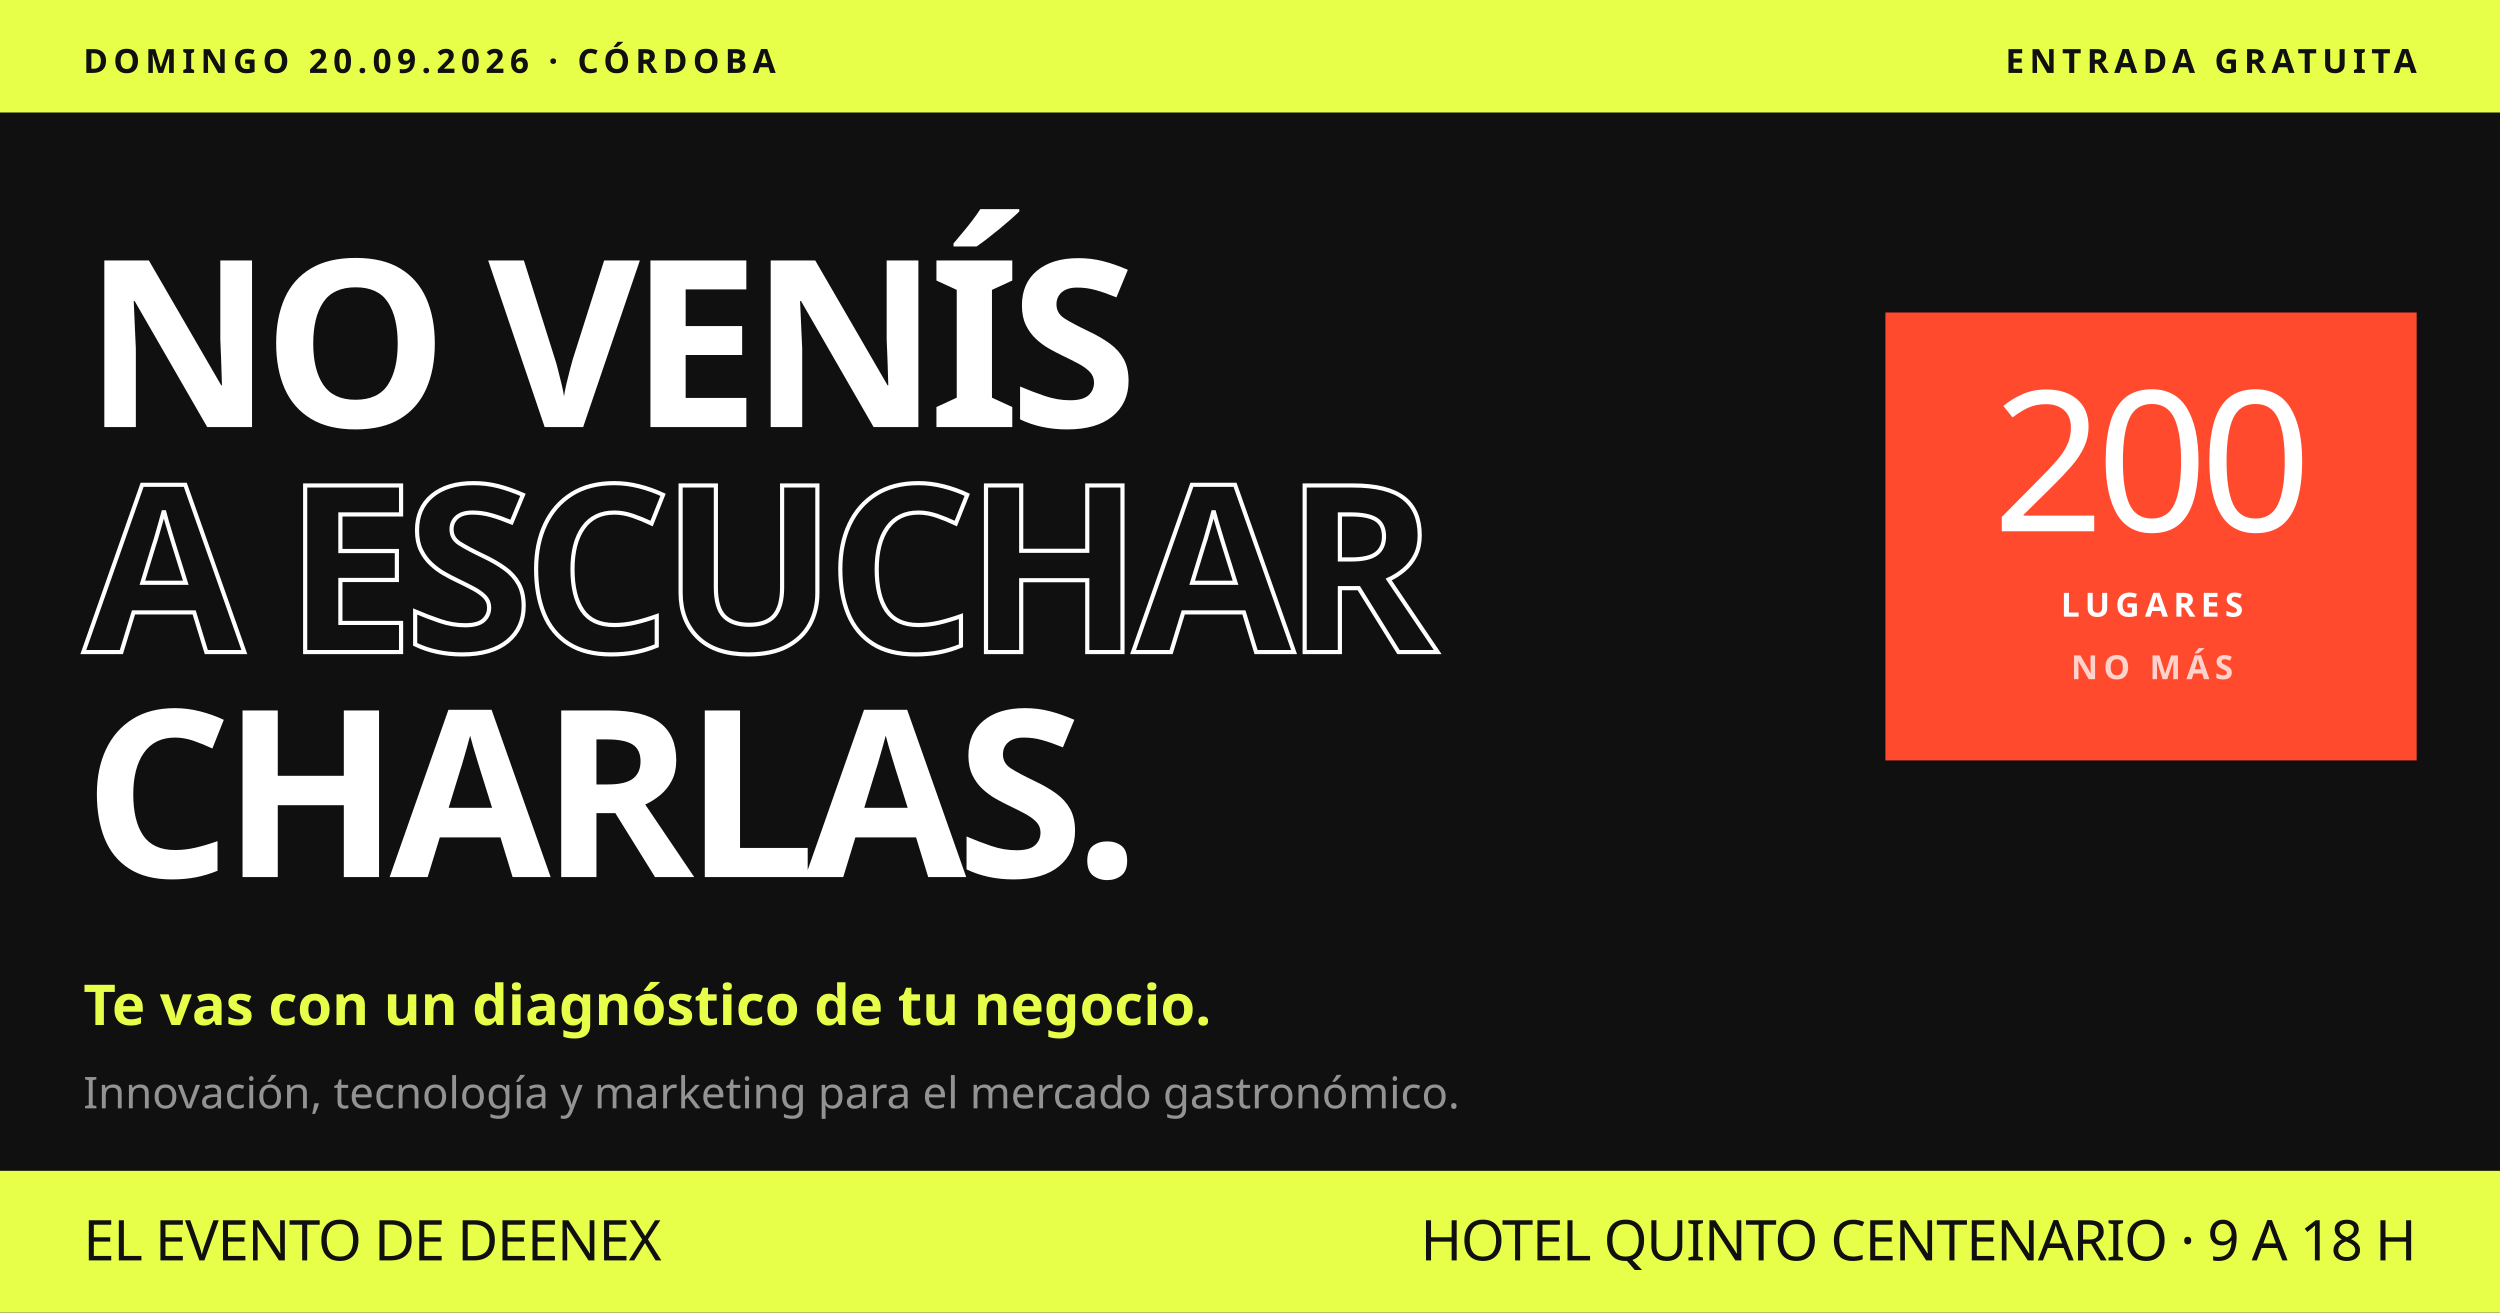
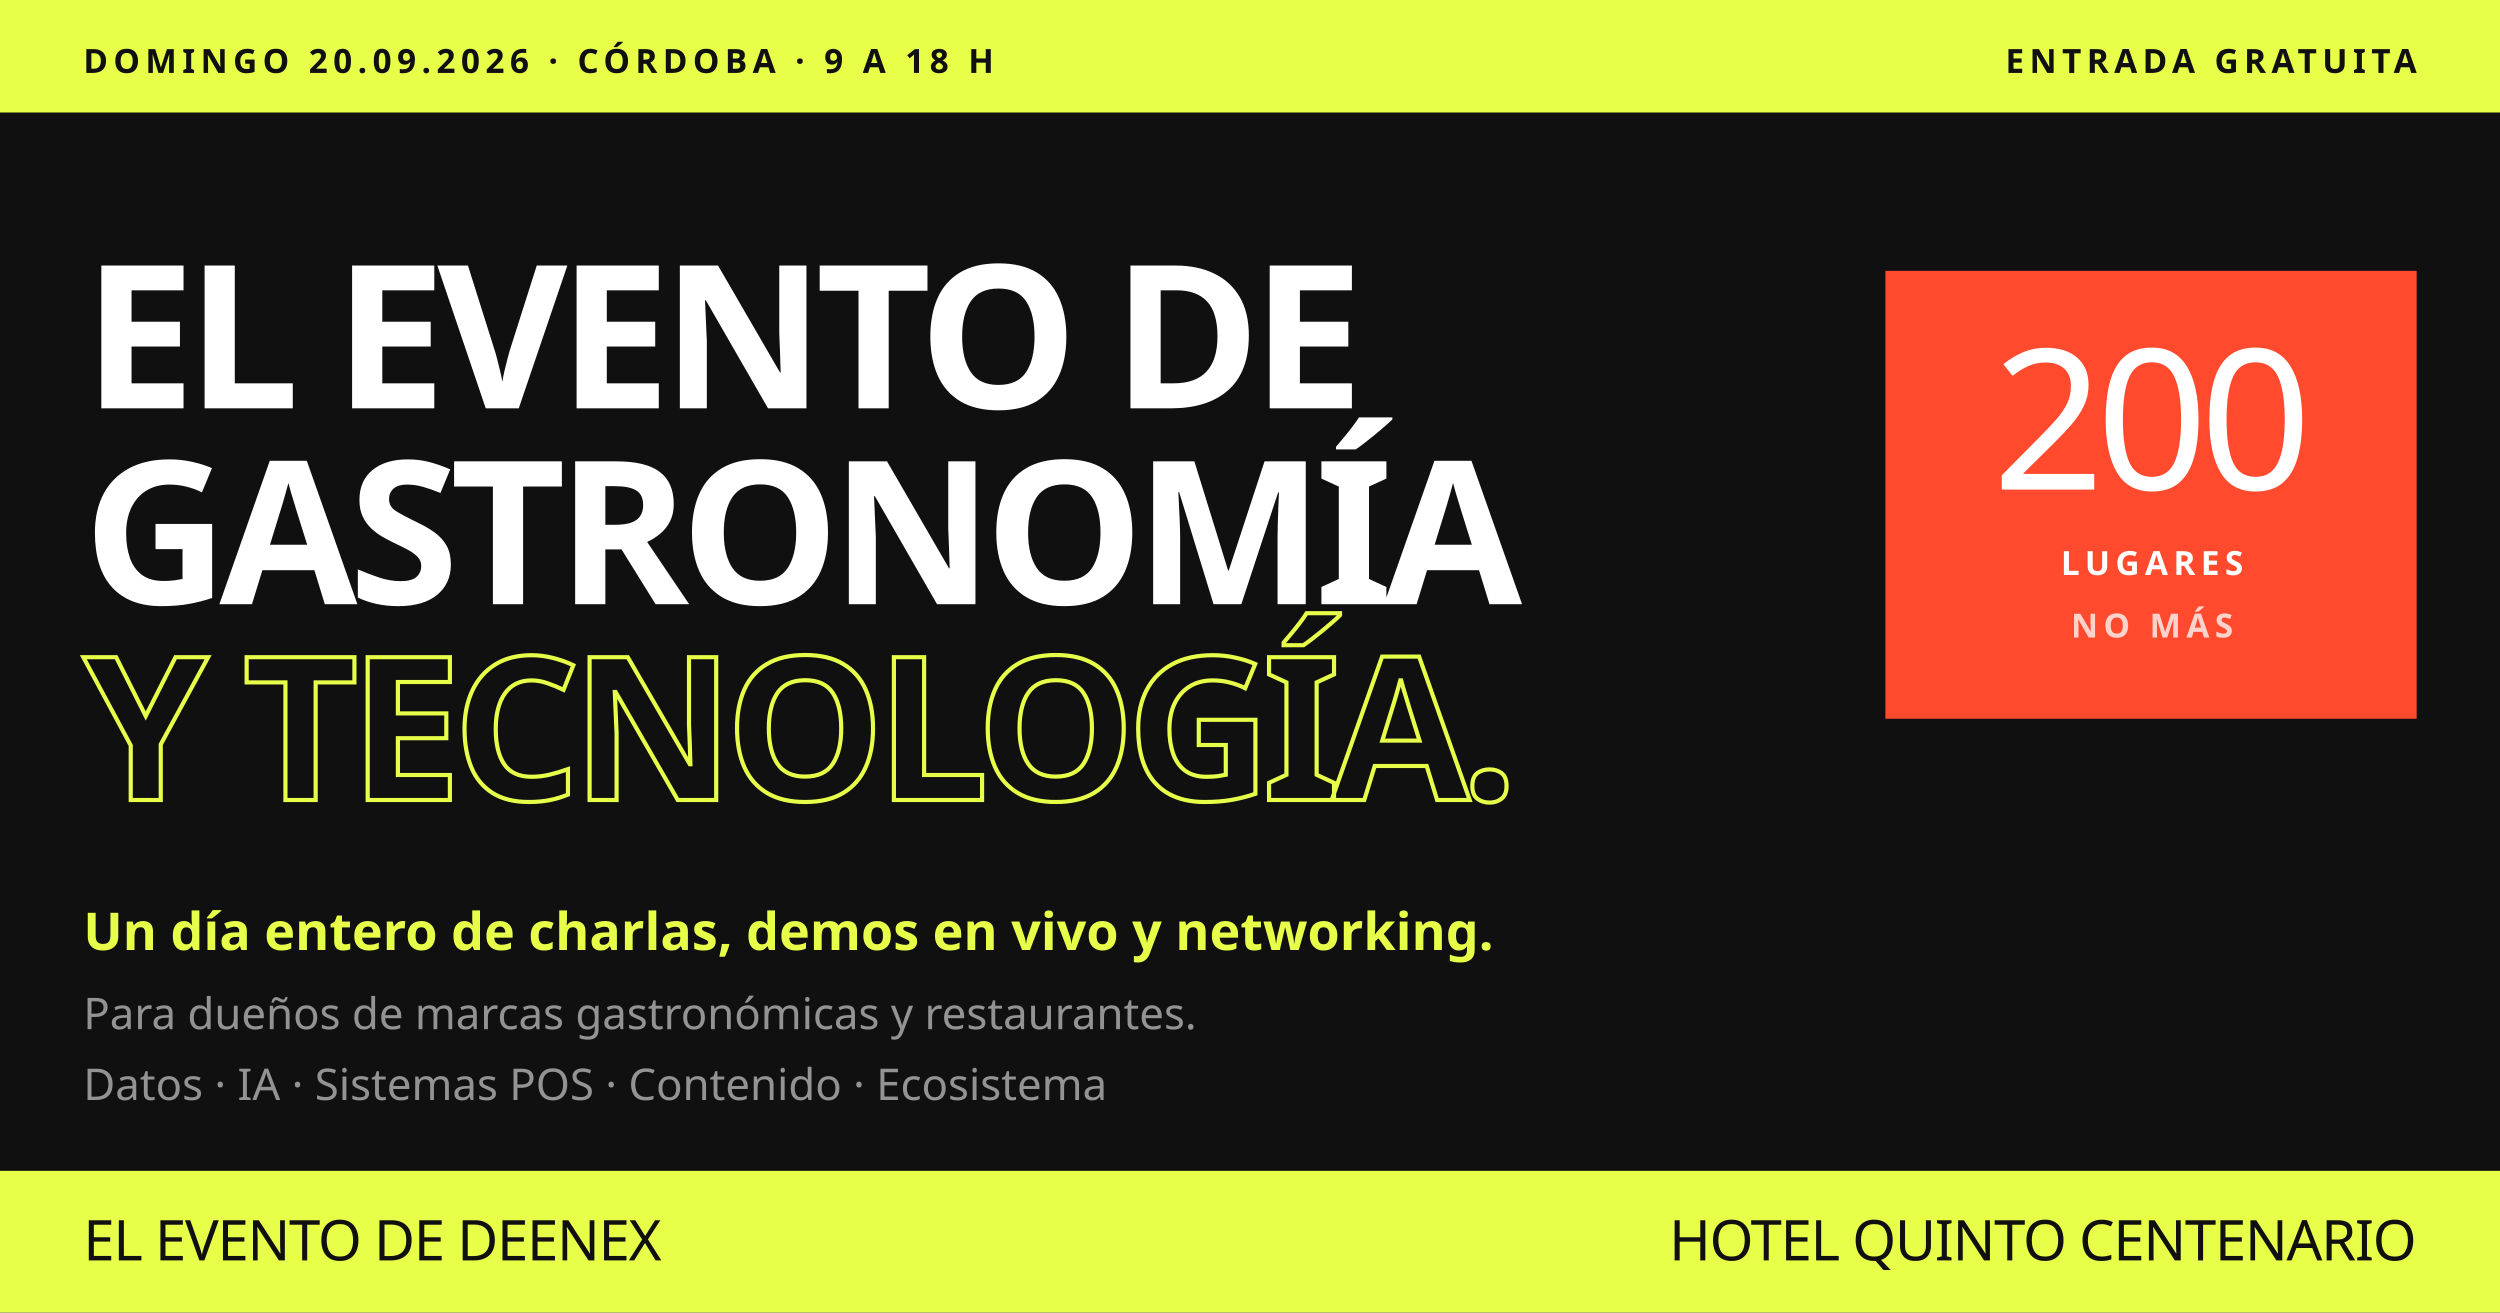
<svg xmlns="http://www.w3.org/2000/svg" viewBox="0 0 1200 630" width="1200" height="630">
  <rect width="1200" height="630" fill="#101010" />
  <rect x="0" y="0" width="1200" height="54" fill="#E8FF4A" />
-   <text x="40" y="35" font-family="Archivo, system-ui, sans-serif" font-size="16" font-weight="800" letter-spacing="2.6" fill="#101010">DOMINGO 20.09.2026 · CÓRDOBA</text>
+   <text x="40" y="35" font-family="Archivo, system-ui, sans-serif" font-size="16" font-weight="800" letter-spacing="2.6" fill="#101010">DOMINGO 20.09.2026 · CÓRDOBA · 9 A 18 H</text>
  <text x="1160" y="35" text-anchor="end" font-family="Archivo, system-ui, sans-serif" font-size="16" font-weight="800" letter-spacing="2.6" fill="#101010">ENTRADA GRATUITA</text>
-   <text x="40" y="205" font-family="Archivo Black, Archivo, sans-serif" font-size="112" font-weight="900" letter-spacing="-5" fill="#ffffff">NO VENÍS</text>
-   <text x="40" y="313" font-family="Archivo Black, Archivo, sans-serif" font-size="112" font-weight="900" letter-spacing="-5" fill="none" stroke="#ffffff" stroke-width="2">A ESCUCHAR</text>
-   <text x="40" y="421" font-family="Archivo Black, Archivo, sans-serif" font-size="112" font-weight="900" letter-spacing="-5" fill="#ffffff">CHARLAS.</text>
-   <text x="40" y="492" font-family="Archivo, system-ui, sans-serif" font-size="27" font-weight="600" fill="#E8FF4A">Te vas con un diagnóstico de tu negocio.</text>
-   <text x="40" y="532" font-family="Archivo, system-ui, sans-serif" font-size="21" font-weight="500" fill="#ffffff" fill-opacity="0.55">Innovación, tecnología y marketing para el mercado gastronómico.</text>
+   <text x="40" y="196" font-family="Archivo Black, Archivo, sans-serif" font-size="96" font-weight="900" letter-spacing="-4.2" fill="#ffffff">EL EVENTO DE</text>
+   <text x="40" y="290" font-family="Archivo Black, Archivo, sans-serif" font-size="96" font-weight="900" letter-spacing="-4.2" fill="#ffffff">GASTRONOMÍA</text>
+   <text x="40" y="384" font-family="Archivo Black, Archivo, sans-serif" font-size="96" font-weight="900" letter-spacing="-4.2" fill="none" stroke="#E8FF4A" stroke-width="2">Y TECNOLOGÍA.</text>
+   <text x="40" y="456" font-family="Archivo, system-ui, sans-serif" font-size="25" font-weight="600" fill="#E8FF4A">Un día entero de charlas, demos en vivo y networking.</text>
+   <text x="40" y="494" font-family="Archivo, system-ui, sans-serif" font-size="21" font-weight="500" fill="#ffffff" fill-opacity="0.55">Para dueños de marcas gastronómicas y restaurantes.</text>
+   <text x="40" y="528" font-family="Archivo, system-ui, sans-serif" font-size="21" font-weight="500" fill="#ffffff" fill-opacity="0.55">Datos · IA · Sistemas POS · Contenido · Ecosistema</text>
  <rect x="0" y="562" width="1200" height="68" fill="#E8FF4A" />
  <text x="40" y="605" font-family="Archivo Black, Archivo, sans-serif" font-size="27" letter-spacing="-0.6" fill="#101010">EL EVENTO DE DEENEX</text>
-   <text x="1160" y="605" text-anchor="end" font-family="Archivo Black, Archivo, sans-serif" font-size="27" letter-spacing="-0.6" fill="#101010">HOTEL QUINTO CENTENARIO · 9 A 18 H</text>
-   <g transform="translate(905, 150)">
+   <text x="1160" y="605" text-anchor="end" font-family="Archivo Black, Archivo, sans-serif" font-size="27" letter-spacing="-0.6" fill="#101010">HOTEL QUINTO CENTENARIO</text>
+   <g transform="translate(905, 130)">
    <rect width="255" height="215" fill="#FF4A2E" />
    <text x="128" y="105" text-anchor="middle" font-family="Archivo Black, Archivo, sans-serif" font-size="94" letter-spacing="-4" fill="#ffffff">200</text>
    <text x="128" y="146" text-anchor="middle" font-family="Archivo, system-ui, sans-serif" font-size="16" font-weight="800" letter-spacing="2.6" fill="#ffffff">LUGARES</text>
    <text x="128" y="176" text-anchor="middle" font-family="Archivo, system-ui, sans-serif" font-size="16" font-weight="800" letter-spacing="2.6" fill="#ffffff" fill-opacity="0.75">NO MÁS</text>
  </g>
</svg>
